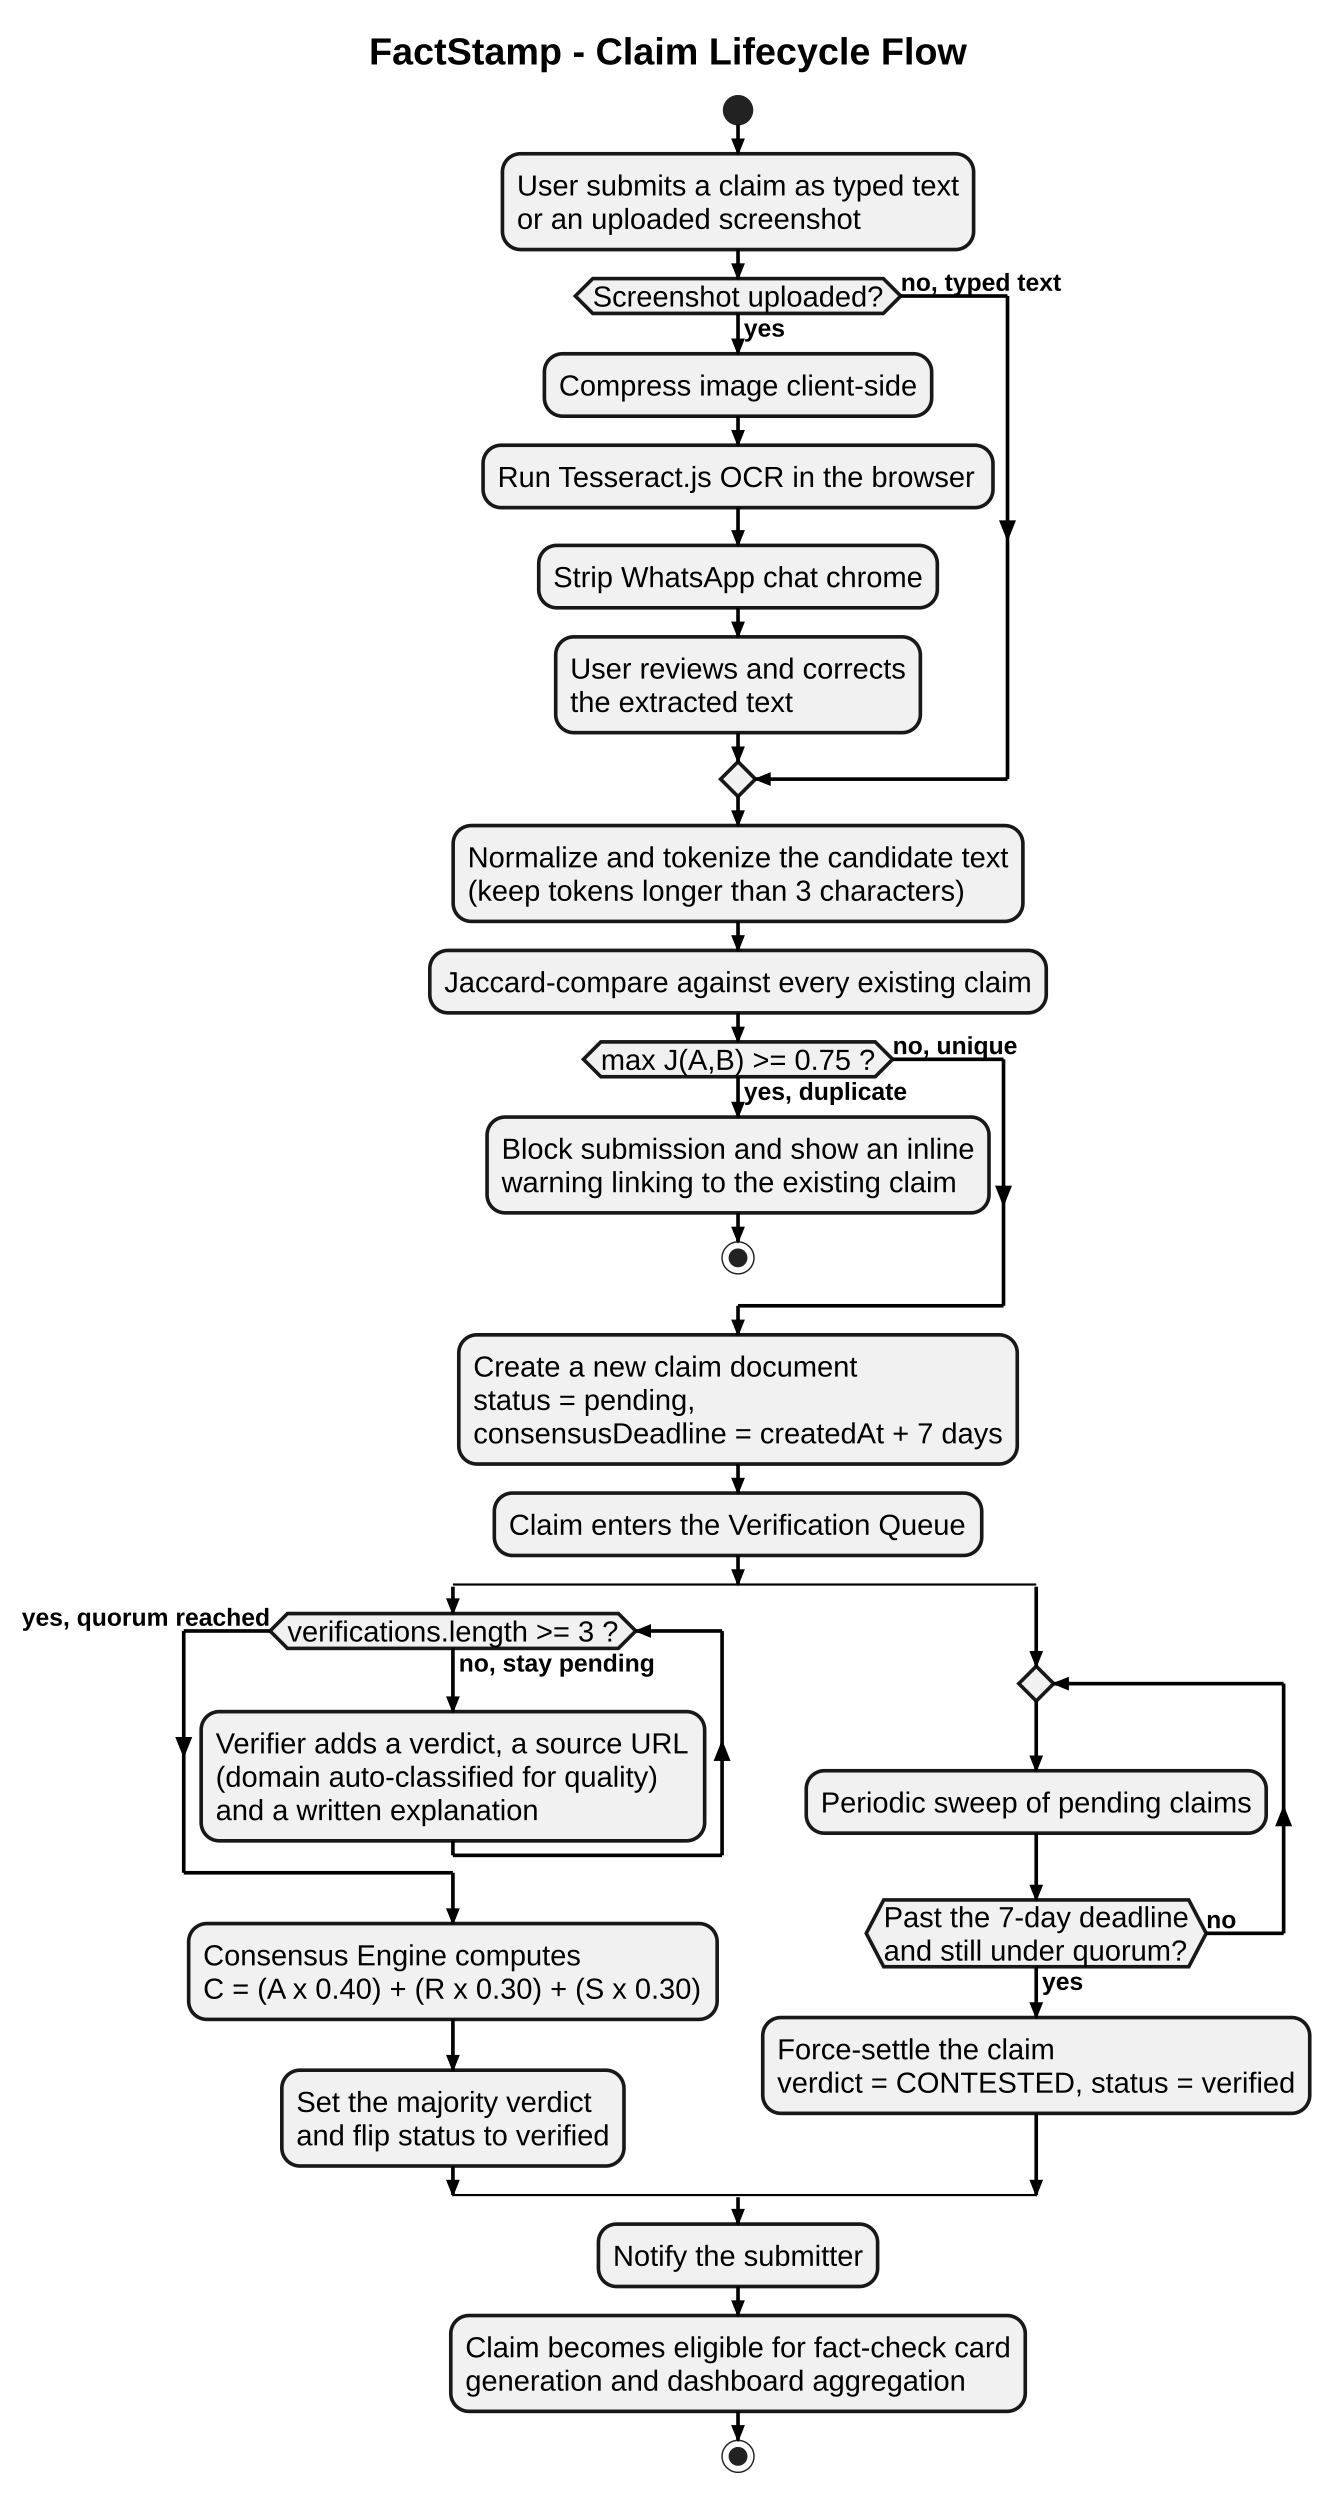
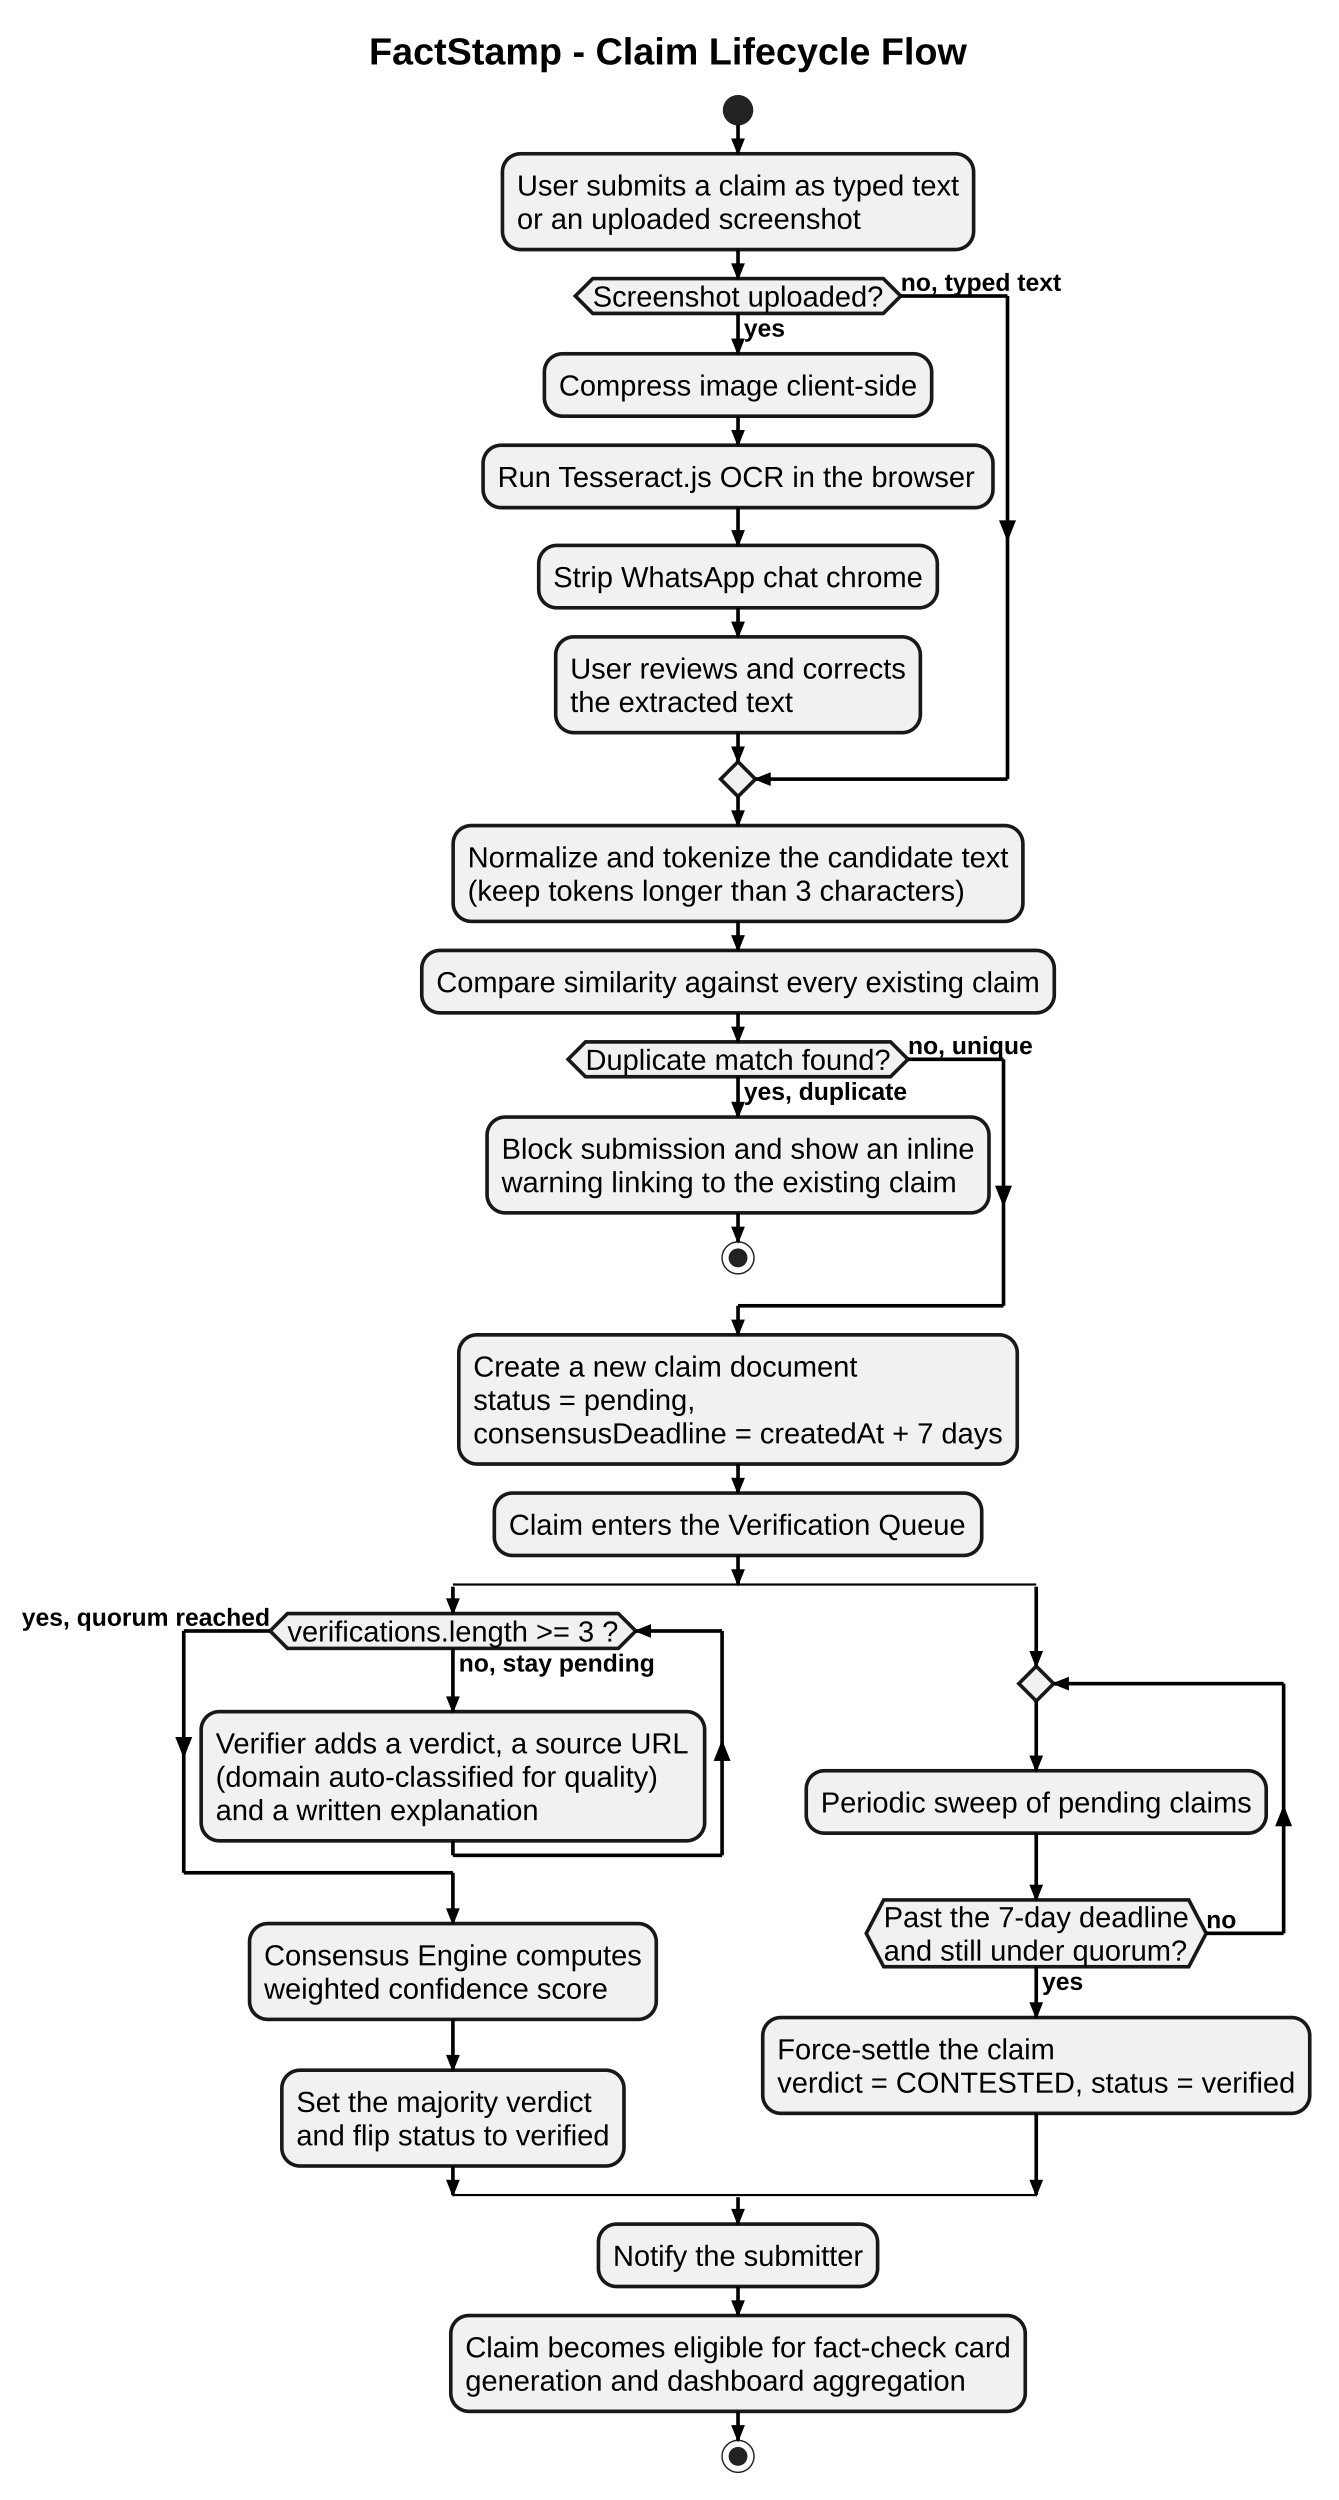
<svg xmlns="http://www.w3.org/2000/svg" contentStyleType="text/css" data-diagram-type="ACTIVITY" height="1722px" preserveAspectRatio="none" style="width:922px;height:1722px;background:#FFFFFF;" version="1.1" viewBox="0 0 922 1722" width="922px" zoomAndPan="magnify">
  <defs />
  <g>
    <g class="title" data-source-line="17">
      <text fill="#000000" font-family="'Liberation Sans'" font-size="26" font-weight="700" lengthAdjust="spacing" textLength="411.772" x="254.186" y="44.388">FactStamp - Claim Lifecycle Flow</text>
    </g>
    <ellipse cx="508.353" cy="75.897" fill="#222222" rx="10" ry="10" style="stroke:#222222;stroke-width:1;" />
    <rect fill="#F1F1F1" height="65.996" rx="12.5" ry="12.5" style="stroke:#181818;stroke-width:2.5;" width="324.551" x="346.078" y="105.897" />
    <text fill="#000000" font-family="'Liberation Sans'" font-size="20" lengthAdjust="spacing" textLength="304.551" x="356.078" y="134.657">User submits a claim as typed text</text>
    <text fill="#000000" font-family="'Liberation Sans'" font-size="20" lengthAdjust="spacing" textLength="236.836" x="356.078" y="157.655">or an uploaded screenshot</text>
    <rect fill="#F1F1F1" height="42.998" rx="12.5" ry="12.5" style="stroke:#181818;stroke-width:2.5;" width="266.758" x="374.974" y="243.668" />
    <text fill="#000000" font-family="'Liberation Sans'" font-size="20" lengthAdjust="spacing" textLength="246.758" x="384.974" y="272.428">Compress image client-side</text>
    <rect fill="#F1F1F1" height="42.998" rx="12.5" ry="12.5" style="stroke:#181818;stroke-width:2.5;" width="351.221" x="332.743" y="306.666" />
    <text fill="#000000" font-family="'Liberation Sans'" font-size="20" lengthAdjust="spacing" textLength="331.221" x="342.743" y="335.425">Run Tesseract.js OCR in the browser</text>
    <rect fill="#F1F1F1" height="42.998" rx="12.5" ry="12.5" style="stroke:#181818;stroke-width:2.5;" width="274.551" x="371.078" y="375.665" />
    <text fill="#000000" font-family="'Liberation Sans'" font-size="20" lengthAdjust="spacing" textLength="254.551" x="381.078" y="404.425">Strip WhatsApp chat chrome</text>
    <rect fill="#F1F1F1" height="65.996" rx="12.5" ry="12.5" style="stroke:#181818;stroke-width:2.5;" width="251.182" x="382.762" y="438.663" />
    <text fill="#000000" font-family="'Liberation Sans'" font-size="20" lengthAdjust="spacing" textLength="231.182" x="392.762" y="467.423">User reviews and corrects</text>
    <text fill="#000000" font-family="'Liberation Sans'" font-size="20" lengthAdjust="spacing" textLength="153.418" x="392.762" y="490.421">the extracted text</text>
    <polygon fill="#F1F1F1" points="408.275,191.894,608.431,191.894,620.431,203.894,608.431,215.894,408.275,215.894,396.275,203.894,408.275,191.894" style="stroke:#181818;stroke-width:2.5;stroke-linejoin:miter;stroke-miterlimit:10;" />
    <text fill="#000000" font-family="'Liberation Sans'" font-size="17" font-weight="700" lengthAdjust="spacing" textLength="28.364" x="512.353" y="231.839">yes</text>
    <text fill="#000000" font-family="'Liberation Sans'" font-size="20" lengthAdjust="spacing" textLength="200.156" x="408.275" y="211.154">Screenshot uploaded?</text>
    <text fill="#000000" font-family="'Liberation Sans'" font-size="17" font-weight="700" lengthAdjust="spacing" textLength="110.508" x="620.431" y="200.291">no, typed text</text>
    <polygon fill="#F1F1F1" points="508.353,524.659,520.353,536.659,508.353,548.659,496.353,536.659,508.353,524.659" style="stroke:#181818;stroke-width:2.5;stroke-linejoin:miter;stroke-miterlimit:10;" />
    <rect fill="#F1F1F1" height="65.996" rx="12.5" ry="12.5" style="stroke:#181818;stroke-width:2.5;" width="392.441" x="312.132" y="568.659" />
    <text fill="#000000" font-family="'Liberation Sans'" font-size="20" lengthAdjust="spacing" textLength="372.441" x="322.132" y="597.419">Normalize and tokenize the candidate text</text>
    <text fill="#000000" font-family="'Liberation Sans'" font-size="20" lengthAdjust="spacing" textLength="342.412" x="322.132" y="620.417">(keep tokens longer than 3 characters)</text>
-     <rect fill="#F1F1F1" height="42.998" rx="12.5" ry="12.5" style="stroke:#181818;stroke-width:2.5;" width="424.609" x="296.048" y="654.655" />
-     <text fill="#000000" font-family="'Liberation Sans'" font-size="20" lengthAdjust="spacing" textLength="404.609" x="306.048" y="683.415">Jaccard-compare against every existing claim</text>
+     <rect fill="#F1F1F1" height="42.998" rx="12.5" ry="12.5" style="stroke:#181818;stroke-width:2.5;" width="435.693" x="290.506" y="654.655" />
+     <text fill="#000000" font-family="'Liberation Sans'" font-size="20" lengthAdjust="spacing" textLength="415.693" x="300.506" y="683.415">Compare similarity against every existing claim</text>
    <rect fill="#F1F1F1" height="65.996" rx="12.5" ry="12.5" style="stroke:#181818;stroke-width:2.5;" width="345.732" x="335.487" y="769.427" />
    <text fill="#000000" font-family="'Liberation Sans'" font-size="20" lengthAdjust="spacing" textLength="325.732" x="345.487" y="798.187">Block submission and show an inline</text>
    <text fill="#000000" font-family="'Liberation Sans'" font-size="20" lengthAdjust="spacing" textLength="313.486" x="345.487" y="821.185">warning linking to the existing claim</text>
    <ellipse cx="508.353" cy="866.423" fill="none" rx="11" ry="11" style="stroke:#222222;stroke-width:1;" />
    <ellipse cx="508.353" cy="866.423" fill="#222222" rx="6" ry="6" style="stroke:#222222;stroke-width:1;" />
-     <polygon fill="#F1F1F1" points="413.866,717.653,602.84,717.653,614.84,729.653,602.84,741.653,413.866,741.653,401.866,729.653,413.866,717.653" style="stroke:#181818;stroke-width:2.5;stroke-linejoin:miter;stroke-miterlimit:10;" />
+     <polygon fill="#F1F1F1" points="403.29,717.653,613.417,717.653,625.417,729.653,613.417,741.653,403.29,741.653,391.29,729.653,403.29,717.653" style="stroke:#181818;stroke-width:2.5;stroke-linejoin:miter;stroke-miterlimit:10;" />
    <text fill="#000000" font-family="'Liberation Sans'" font-size="17" font-weight="700" lengthAdjust="spacing" textLength="112.434" x="512.353" y="757.599">yes, duplicate</text>
-     <text fill="#000000" font-family="'Liberation Sans'" font-size="20" lengthAdjust="spacing" textLength="188.975" x="413.866" y="736.914">max J(A,B) &gt;= 0.75 ?</text>
-     <text fill="#000000" font-family="'Liberation Sans'" font-size="17" font-weight="700" lengthAdjust="spacing" textLength="85.93" x="614.84" y="726.051">no, unique</text>
+     <text fill="#000000" font-family="'Liberation Sans'" font-size="20" lengthAdjust="spacing" textLength="210.127" x="403.29" y="736.914">Duplicate match found?</text>
+     <text fill="#000000" font-family="'Liberation Sans'" font-size="17" font-weight="700" lengthAdjust="spacing" textLength="85.93" x="625.417" y="726.051">no, unique</text>
    <rect fill="#F1F1F1" height="88.994" rx="12.5" ry="12.5" style="stroke:#181818;stroke-width:2.5;" width="384.678" x="316.014" y="919.423" />
    <text fill="#000000" font-family="'Liberation Sans'" font-size="20" lengthAdjust="spacing" textLength="264.57" x="326.014" y="948.183">Create a new claim document</text>
    <text fill="#000000" font-family="'Liberation Sans'" font-size="20" lengthAdjust="spacing" textLength="152.891" x="326.014" y="971.181">status = pending,</text>
    <text fill="#000000" font-family="'Liberation Sans'" font-size="20" lengthAdjust="spacing" textLength="364.678" x="326.014" y="994.179">consensusDeadline = createdAt + 7 days</text>
    <rect fill="#F1F1F1" height="42.998" rx="12.5" ry="12.5" style="stroke:#181818;stroke-width:2.5;" width="335.713" x="340.497" y="1028.418" />
    <text fill="#000000" font-family="'Liberation Sans'" font-size="20" lengthAdjust="spacing" textLength="315.713" x="350.497" y="1057.177">Claim enters the Verification Queue</text>
    <line style="stroke:#000000;stroke-width:1.5;" x1="311.964" x2="713.756" y1="1091.416" y2="1091.416" />
    <rect fill="#F1F1F1" height="88.994" rx="12.5" ry="12.5" style="stroke:#181818;stroke-width:2.5;" width="346.807" x="138.561" y="1178.964" />
    <text fill="#000000" font-family="'Liberation Sans'" font-size="20" lengthAdjust="spacing" textLength="326.807" x="148.561" y="1207.724">Verifier adds a verdict, a source URL</text>
    <text fill="#000000" font-family="'Liberation Sans'" font-size="20" lengthAdjust="spacing" textLength="304.58" x="148.561" y="1230.722">(domain auto-classified for quality)</text>
    <text fill="#000000" font-family="'Liberation Sans'" font-size="20" lengthAdjust="spacing" textLength="222.373" x="148.561" y="1253.72">and a written explanation</text>
    <polygon fill="#F1F1F1" points="198.004,1111.416,425.924,1111.416,437.924,1123.416,425.924,1135.416,198.004,1135.416,186.004,1123.416,198.004,1111.416" style="stroke:#181818;stroke-width:2.5;stroke-linejoin:miter;stroke-miterlimit:10;" />
    <text fill="#000000" font-family="'Liberation Sans'" font-size="17" font-weight="700" lengthAdjust="spacing" textLength="135.062" x="315.964" y="1151.361">no, stay pending</text>
    <text fill="#000000" font-family="'Liberation Sans'" font-size="20" lengthAdjust="spacing" textLength="227.92" x="198.004" y="1130.676">verifications.length &gt;= 3 ?</text>
    <text fill="#000000" font-family="'Liberation Sans'" font-size="17" font-weight="700" lengthAdjust="spacing" textLength="171.004" x="15" y="1119.813">yes, quorum reached</text>
-     <rect fill="#F1F1F1" height="65.996" rx="12.5" ry="12.5" style="stroke:#181818;stroke-width:2.5;" width="364.023" x="129.953" y="1324.958" />
-     <text fill="#000000" font-family="'Liberation Sans'" font-size="20" lengthAdjust="spacing" textLength="260.156" x="139.953" y="1353.718">Consensus Engine computes</text>
-     <text fill="#000000" font-family="'Liberation Sans'" font-size="20" lengthAdjust="spacing" textLength="344.023" x="139.953" y="1376.716">C = (A x 0.40) + (R x 0.30) + (S x 0.30)</text>
+     <rect fill="#F1F1F1" height="65.996" rx="12.5" ry="12.5" style="stroke:#181818;stroke-width:2.5;" width="280.156" x="171.886" y="1324.958" />
+     <text fill="#000000" font-family="'Liberation Sans'" font-size="20" lengthAdjust="spacing" textLength="260.156" x="181.886" y="1353.718">Consensus Engine computes</text>
+     <text fill="#000000" font-family="'Liberation Sans'" font-size="20" lengthAdjust="spacing" textLength="236.816" x="181.886" y="1376.716">weighted confidence score</text>
    <rect fill="#F1F1F1" height="65.996" rx="12.5" ry="12.5" style="stroke:#181818;stroke-width:2.5;" width="235.674" x="194.127" y="1425.954" />
    <text fill="#000000" font-family="'Liberation Sans'" font-size="20" lengthAdjust="spacing" textLength="203.408" x="204.127" y="1454.714">Set the majority verdict</text>
    <text fill="#000000" font-family="'Liberation Sans'" font-size="20" lengthAdjust="spacing" textLength="215.674" x="204.127" y="1477.712">and flip status to verified</text>
    <rect fill="#F1F1F1" height="42.998" rx="12.5" ry="12.5" style="stroke:#181818;stroke-width:2.5;" width="316.826" x="555.343" y="1219.688" />
    <text fill="#000000" font-family="'Liberation Sans'" font-size="20" lengthAdjust="spacing" textLength="296.826" x="565.343" y="1248.447">Periodic sweep of pending claims</text>
    <polygon fill="#F1F1F1" points="713.756,1147.688,725.756,1159.688,713.756,1171.688,701.756,1159.688,713.756,1147.688" style="stroke:#181818;stroke-width:2.5;stroke-linejoin:miter;stroke-miterlimit:10;" />
    <polygon fill="#F1F1F1" points="608.683,1308.686,818.83,1308.686,830.83,1331.684,818.83,1354.682,608.683,1354.682,596.683,1331.684,608.683,1308.686" style="stroke:#181818;stroke-width:2.5;stroke-linejoin:miter;stroke-miterlimit:10;" />
    <text fill="#000000" font-family="'Liberation Sans'" font-size="17" font-weight="700" lengthAdjust="spacing" textLength="28.364" x="717.756" y="1370.628">yes</text>
    <text fill="#000000" font-family="'Liberation Sans'" font-size="20" lengthAdjust="spacing" textLength="210.147" x="608.683" y="1327.446">Past the 7-day deadline</text>
    <text fill="#000000" font-family="'Liberation Sans'" font-size="20" lengthAdjust="spacing" textLength="209.014" x="608.683" y="1350.444">and still under quorum?</text>
    <text fill="#000000" font-family="'Liberation Sans'" font-size="17" font-weight="700" lengthAdjust="spacing" textLength="20.769" x="830.83" y="1328.081">no</text>
    <rect fill="#F1F1F1" height="65.996" rx="12.5" ry="12.5" style="stroke:#181818;stroke-width:2.5;" width="376.777" x="525.368" y="1389.682" />
    <text fill="#000000" font-family="'Liberation Sans'" font-size="20" lengthAdjust="spacing" textLength="191.172" x="535.368" y="1418.442">Force-settle the claim</text>
    <text fill="#000000" font-family="'Liberation Sans'" font-size="20" lengthAdjust="spacing" textLength="356.777" x="535.368" y="1441.44">verdict = CONTESTED, status = verified</text>
    <line style="stroke:#000000;stroke-width:1.5;" x1="311.964" x2="713.756" y1="1511.95" y2="1511.95" />
    <rect fill="#F1F1F1" height="42.998" rx="12.5" ry="12.5" style="stroke:#181818;stroke-width:2.5;" width="192.285" x="412.21" y="1531.95" />
    <text fill="#000000" font-family="'Liberation Sans'" font-size="20" lengthAdjust="spacing" textLength="172.285" x="422.21" y="1560.71">Notify the submitter</text>
    <rect fill="#F1F1F1" height="65.996" rx="12.5" ry="12.5" style="stroke:#181818;stroke-width:2.5;" width="395.703" x="310.502" y="1594.948" />
    <text fill="#000000" font-family="'Liberation Sans'" font-size="20" lengthAdjust="spacing" textLength="375.703" x="320.502" y="1623.708">Claim becomes eligible for fact-check card</text>
    <text fill="#000000" font-family="'Liberation Sans'" font-size="20" lengthAdjust="spacing" textLength="344.727" x="320.502" y="1646.706">generation and dashboard aggregation</text>
    <ellipse cx="508.353" cy="1691.944" fill="none" rx="11" ry="11" style="stroke:#222222;stroke-width:1;" />
    <ellipse cx="508.353" cy="1691.944" fill="#222222" rx="6" ry="6" style="stroke:#222222;stroke-width:1;" />
    <line style="stroke:#000000;stroke-width:2.5;" x1="508.353" x2="508.353" y1="85.897" y2="105.897" />
    <polygon fill="#000000" points="504.353,95.897,512.353,95.897,508.353,105.897" style="stroke:#000000;stroke-width:1;stroke-linejoin:miter;stroke-miterlimit:10;" />
    <line style="stroke:#000000;stroke-width:2.5;" x1="508.353" x2="508.353" y1="286.666" y2="306.666" />
    <polygon fill="#000000" points="504.353,296.666,512.353,296.666,508.353,306.666" style="stroke:#000000;stroke-width:1;stroke-linejoin:miter;stroke-miterlimit:10;" />
    <line style="stroke:#000000;stroke-width:2.5;" x1="508.353" x2="508.353" y1="349.664" y2="375.665" />
    <polygon fill="#000000" points="504.353,365.665,512.353,365.665,508.353,375.665" style="stroke:#000000;stroke-width:1;stroke-linejoin:miter;stroke-miterlimit:10;" />
    <line style="stroke:#000000;stroke-width:2.5;" x1="508.353" x2="508.353" y1="418.663" y2="438.663" />
    <polygon fill="#000000" points="504.353,428.663,512.353,428.663,508.353,438.663" style="stroke:#000000;stroke-width:1;stroke-linejoin:miter;stroke-miterlimit:10;" />
    <line style="stroke:#000000;stroke-width:2.5;" x1="508.353" x2="508.353" y1="215.894" y2="243.668" />
    <polygon fill="#000000" points="504.353,233.668,512.353,233.668,508.353,243.668" style="stroke:#000000;stroke-width:1;stroke-linejoin:miter;stroke-miterlimit:10;" />
    <line style="stroke:#000000;stroke-width:2.5;" x1="620.431" x2="693.963" y1="203.894" y2="203.894" />
    <polygon fill="#000000" points="689.963,359.664,697.963,359.664,693.963,369.664" style="stroke:#000000;stroke-width:2.5;stroke-linejoin:miter;stroke-miterlimit:10;" />
    <line style="stroke:#000000;stroke-width:2.5;" x1="693.963" x2="693.963" y1="203.894" y2="536.659" />
    <line style="stroke:#000000;stroke-width:2.5;" x1="693.963" x2="520.353" y1="536.659" y2="536.659" />
    <polygon fill="#000000" points="530.353,532.659,520.353,536.659,530.353,540.659" style="stroke:#000000;stroke-width:1;stroke-linejoin:miter;stroke-miterlimit:10;" />
    <line style="stroke:#000000;stroke-width:2.5;" x1="508.353" x2="508.353" y1="504.659" y2="524.659" />
    <polygon fill="#000000" points="504.353,514.659,512.353,514.659,508.353,524.659" style="stroke:#000000;stroke-width:1;stroke-linejoin:miter;stroke-miterlimit:10;" />
    <line style="stroke:#000000;stroke-width:2.5;" x1="508.353" x2="508.353" y1="171.894" y2="191.894" />
    <polygon fill="#000000" points="504.353,181.894,512.353,181.894,508.353,191.894" style="stroke:#000000;stroke-width:1;stroke-linejoin:miter;stroke-miterlimit:10;" />
    <line style="stroke:#000000;stroke-width:2.5;" x1="508.353" x2="508.353" y1="548.659" y2="568.659" />
    <polygon fill="#000000" points="504.353,558.659,512.353,558.659,508.353,568.659" style="stroke:#000000;stroke-width:1;stroke-linejoin:miter;stroke-miterlimit:10;" />
    <line style="stroke:#000000;stroke-width:2.5;" x1="508.353" x2="508.353" y1="634.655" y2="654.655" />
    <polygon fill="#000000" points="504.353,644.655,512.353,644.655,508.353,654.655" style="stroke:#000000;stroke-width:1;stroke-linejoin:miter;stroke-miterlimit:10;" />
    <line style="stroke:#000000;stroke-width:2.5;" x1="508.353" x2="508.353" y1="835.423" y2="855.423" />
    <polygon fill="#000000" points="504.353,845.423,512.353,845.423,508.353,855.423" style="stroke:#000000;stroke-width:1;stroke-linejoin:miter;stroke-miterlimit:10;" />
    <line style="stroke:#000000;stroke-width:2.5;" x1="508.353" x2="508.353" y1="741.653" y2="769.427" />
    <polygon fill="#000000" points="504.353,759.427,512.353,759.427,508.353,769.427" style="stroke:#000000;stroke-width:1;stroke-linejoin:miter;stroke-miterlimit:10;" />
-     <line style="stroke:#000000;stroke-width:2.5;" x1="614.84" x2="691.219" y1="729.653" y2="729.653" />
+     <line style="stroke:#000000;stroke-width:2.5;" x1="625.417" x2="691.219" y1="729.653" y2="729.653" />
    <polygon fill="#000000" points="687.219,817.925,695.219,817.925,691.219,827.925" style="stroke:#000000;stroke-width:2.5;stroke-linejoin:miter;stroke-miterlimit:10;" />
    <line style="stroke:#000000;stroke-width:2.5;" x1="691.219" x2="691.219" y1="729.653" y2="899.423" />
    <line style="stroke:#000000;stroke-width:2.5;" x1="691.219" x2="508.353" y1="899.423" y2="899.423" />
    <line style="stroke:#000000;stroke-width:2.5;" x1="508.353" x2="508.353" y1="899.423" y2="919.423" />
    <polygon fill="#000000" points="504.353,909.423,512.353,909.423,508.353,919.423" style="stroke:#000000;stroke-width:1;stroke-linejoin:miter;stroke-miterlimit:10;" />
    <line style="stroke:#000000;stroke-width:2.5;" x1="508.353" x2="508.353" y1="697.653" y2="717.653" />
    <polygon fill="#000000" points="504.353,707.653,512.353,707.653,508.353,717.653" style="stroke:#000000;stroke-width:1;stroke-linejoin:miter;stroke-miterlimit:10;" />
    <line style="stroke:#000000;stroke-width:2.5;" x1="508.353" x2="508.353" y1="1008.418" y2="1028.418" />
    <polygon fill="#000000" points="504.353,1018.418,512.353,1018.418,508.353,1028.418" style="stroke:#000000;stroke-width:1;stroke-linejoin:miter;stroke-miterlimit:10;" />
    <line style="stroke:#000000;stroke-width:2.5;" x1="311.964" x2="311.964" y1="1135.416" y2="1178.964" />
    <polygon fill="#000000" points="307.964,1168.964,315.964,1168.964,311.964,1178.964" style="stroke:#000000;stroke-width:1;stroke-linejoin:miter;stroke-miterlimit:10;" />
    <line style="stroke:#000000;stroke-width:2.5;" x1="311.964" x2="311.964" y1="1267.958" y2="1277.958" />
    <line style="stroke:#000000;stroke-width:2.5;" x1="311.964" x2="497.368" y1="1277.958" y2="1277.958" />
    <polygon fill="#000000" points="493.368,1211.687,497.368,1201.687,501.368,1211.687" style="stroke:#000000;stroke-width:2.5;stroke-linejoin:miter;stroke-miterlimit:10;" />
    <line style="stroke:#000000;stroke-width:2.5;" x1="497.368" x2="497.368" y1="1123.416" y2="1277.958" />
    <line style="stroke:#000000;stroke-width:2.5;" x1="497.368" x2="437.924" y1="1123.416" y2="1123.416" />
    <polygon fill="#000000" points="447.924,1119.416,437.924,1123.416,447.924,1127.416" style="stroke:#000000;stroke-width:1;stroke-linejoin:miter;stroke-miterlimit:10;" />
    <line style="stroke:#000000;stroke-width:2.5;" x1="186.004" x2="126.561" y1="1123.416" y2="1123.416" />
    <polygon fill="#000000" points="122.561,1197.687,130.561,1197.687,126.561,1207.687" style="stroke:#000000;stroke-width:2.5;stroke-linejoin:miter;stroke-miterlimit:10;" />
    <line style="stroke:#000000;stroke-width:2.5;" x1="126.561" x2="126.561" y1="1123.416" y2="1289.958" />
    <line style="stroke:#000000;stroke-width:2.5;" x1="126.561" x2="311.964" y1="1289.958" y2="1289.958" />
    <line style="stroke:#000000;stroke-width:2.5;" x1="311.964" x2="311.964" y1="1289.958" y2="1324.958" />
    <polygon fill="#000000" points="307.964,1314.958,315.964,1314.958,311.964,1324.958" style="stroke:#000000;stroke-width:1;stroke-linejoin:miter;stroke-miterlimit:10;" />
    <line style="stroke:#000000;stroke-width:2.5;" x1="311.964" x2="311.964" y1="1390.954" y2="1425.954" />
    <polygon fill="#000000" points="307.964,1415.954,315.964,1415.954,311.964,1425.954" style="stroke:#000000;stroke-width:1;stroke-linejoin:miter;stroke-miterlimit:10;" />
    <line style="stroke:#000000;stroke-width:2.5;" x1="713.756" x2="713.756" y1="1171.688" y2="1219.688" />
    <polygon fill="#000000" points="709.756,1209.688,717.756,1209.688,713.756,1219.688" style="stroke:#000000;stroke-width:1;stroke-linejoin:miter;stroke-miterlimit:10;" />
    <line style="stroke:#000000;stroke-width:2.5;" x1="830.83" x2="884.169" y1="1331.684" y2="1331.684" />
    <polygon fill="#000000" points="880.169,1256.686,884.169,1246.686,888.169,1256.686" style="stroke:#000000;stroke-width:2.5;stroke-linejoin:miter;stroke-miterlimit:10;" />
    <line style="stroke:#000000;stroke-width:2.5;" x1="884.169" x2="884.169" y1="1159.688" y2="1331.684" />
    <line style="stroke:#000000;stroke-width:2.5;" x1="884.169" x2="725.756" y1="1159.688" y2="1159.688" />
    <polygon fill="#000000" points="735.756,1155.688,725.756,1159.688,735.756,1163.688" style="stroke:#000000;stroke-width:1;stroke-linejoin:miter;stroke-miterlimit:10;" />
    <line style="stroke:#000000;stroke-width:2.5;" x1="713.756" x2="713.756" y1="1262.686" y2="1308.686" />
    <polygon fill="#000000" points="709.756,1298.686,717.756,1298.686,713.756,1308.686" style="stroke:#000000;stroke-width:1;stroke-linejoin:miter;stroke-miterlimit:10;" />
    <line style="stroke:#000000;stroke-width:2.5;" x1="713.756" x2="713.756" y1="1354.682" y2="1389.682" />
    <polygon fill="#000000" points="709.756,1379.682,717.756,1379.682,713.756,1389.682" style="stroke:#000000;stroke-width:1;stroke-linejoin:miter;stroke-miterlimit:10;" />
    <line style="stroke:#000000;stroke-width:2.5;" x1="311.964" x2="311.964" y1="1092.916" y2="1111.416" />
    <polygon fill="#000000" points="307.964,1101.416,315.964,1101.416,311.964,1111.416" style="stroke:#000000;stroke-width:1;stroke-linejoin:miter;stroke-miterlimit:10;" />
    <line style="stroke:#000000;stroke-width:2.5;" x1="713.756" x2="713.756" y1="1092.916" y2="1147.688" />
    <polygon fill="#000000" points="709.756,1137.688,717.756,1137.688,713.756,1147.688" style="stroke:#000000;stroke-width:1;stroke-linejoin:miter;stroke-miterlimit:10;" />
    <line style="stroke:#000000;stroke-width:2.5;" x1="311.964" x2="311.964" y1="1491.95" y2="1511.95" />
    <polygon fill="#000000" points="307.964,1501.95,315.964,1501.95,311.964,1511.95" style="stroke:#000000;stroke-width:1;stroke-linejoin:miter;stroke-miterlimit:10;" />
    <line style="stroke:#000000;stroke-width:2.5;" x1="713.756" x2="713.756" y1="1455.678" y2="1511.95" />
    <polygon fill="#000000" points="709.756,1501.95,717.756,1501.95,713.756,1511.95" style="stroke:#000000;stroke-width:1;stroke-linejoin:miter;stroke-miterlimit:10;" />
    <line style="stroke:#000000;stroke-width:2.5;" x1="508.353" x2="508.353" y1="1071.416" y2="1091.416" />
    <polygon fill="#000000" points="504.353,1081.416,512.353,1081.416,508.353,1091.416" style="stroke:#000000;stroke-width:1;stroke-linejoin:miter;stroke-miterlimit:10;" />
    <line style="stroke:#000000;stroke-width:2.5;" x1="508.353" x2="508.353" y1="1513.45" y2="1531.95" />
    <polygon fill="#000000" points="504.353,1521.95,512.353,1521.95,508.353,1531.95" style="stroke:#000000;stroke-width:1;stroke-linejoin:miter;stroke-miterlimit:10;" />
    <line style="stroke:#000000;stroke-width:2.5;" x1="508.353" x2="508.353" y1="1574.948" y2="1594.948" />
    <polygon fill="#000000" points="504.353,1584.948,512.353,1584.948,508.353,1594.948" style="stroke:#000000;stroke-width:1;stroke-linejoin:miter;stroke-miterlimit:10;" />
    <line style="stroke:#000000;stroke-width:2.5;" x1="508.353" x2="508.353" y1="1660.944" y2="1680.944" />
    <polygon fill="#000000" points="504.353,1670.944,512.353,1670.944,508.353,1680.944" style="stroke:#000000;stroke-width:1;stroke-linejoin:miter;stroke-miterlimit:10;" />
  </g>
</svg>
